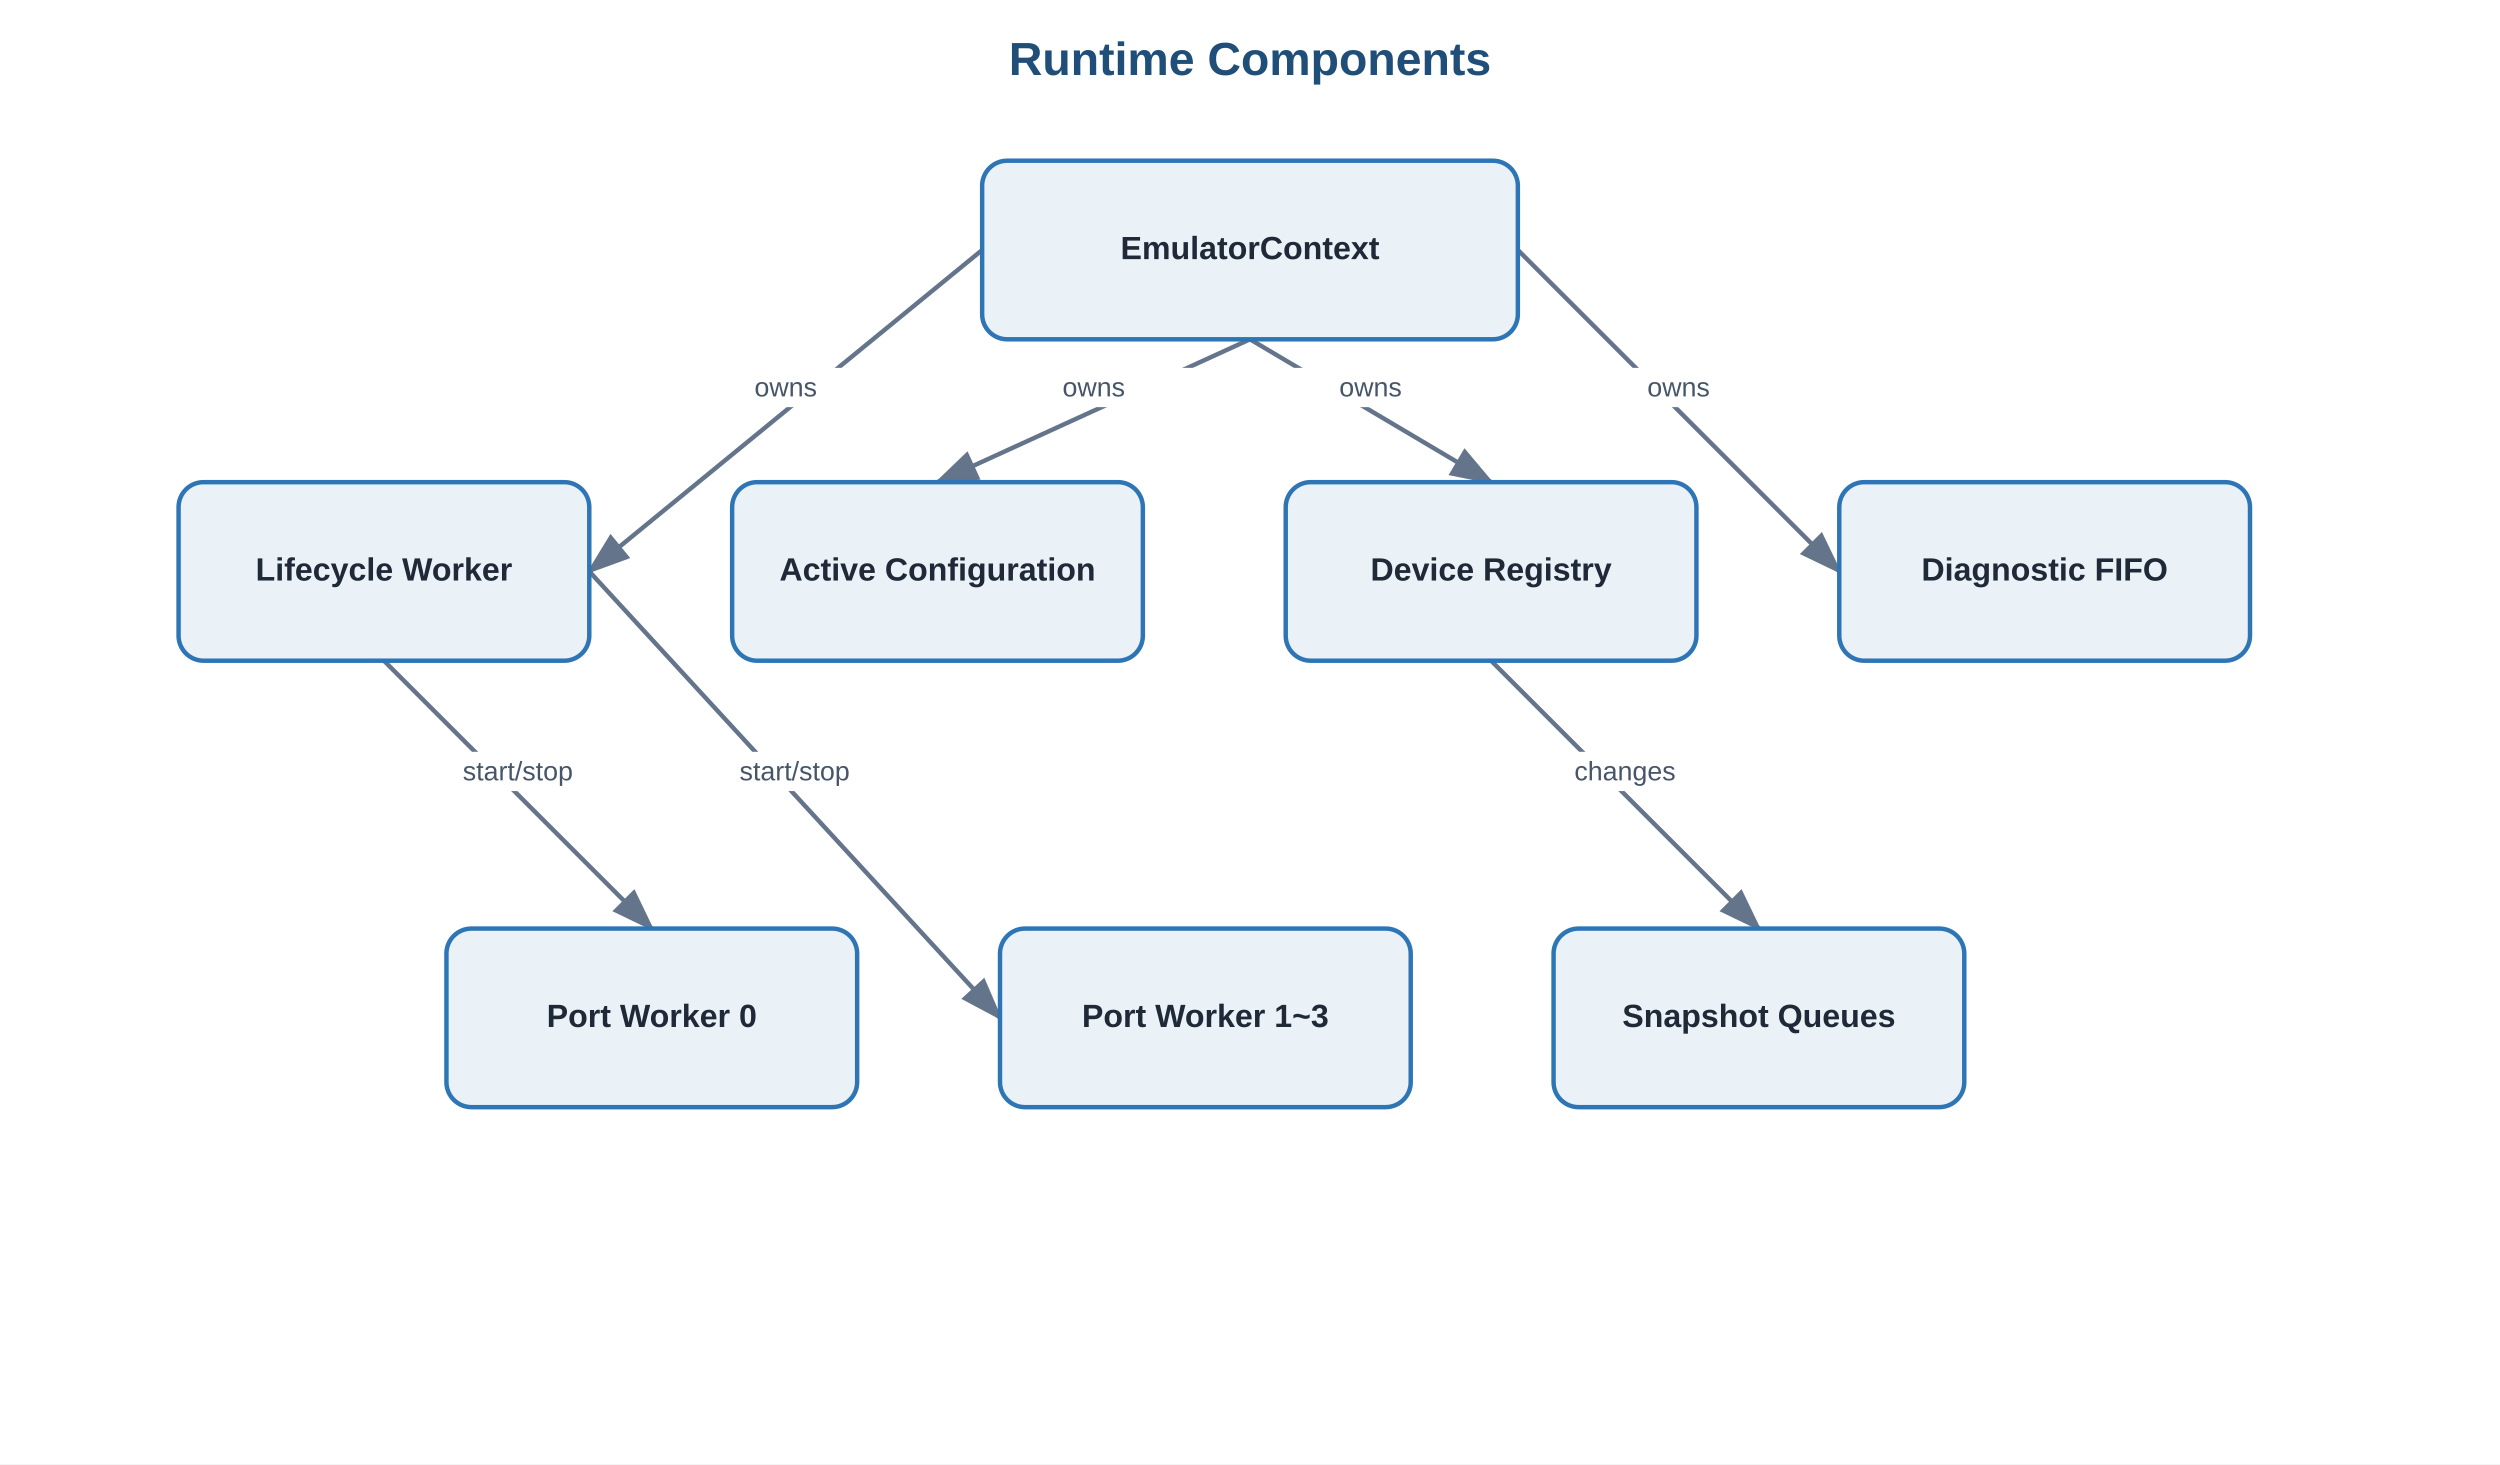
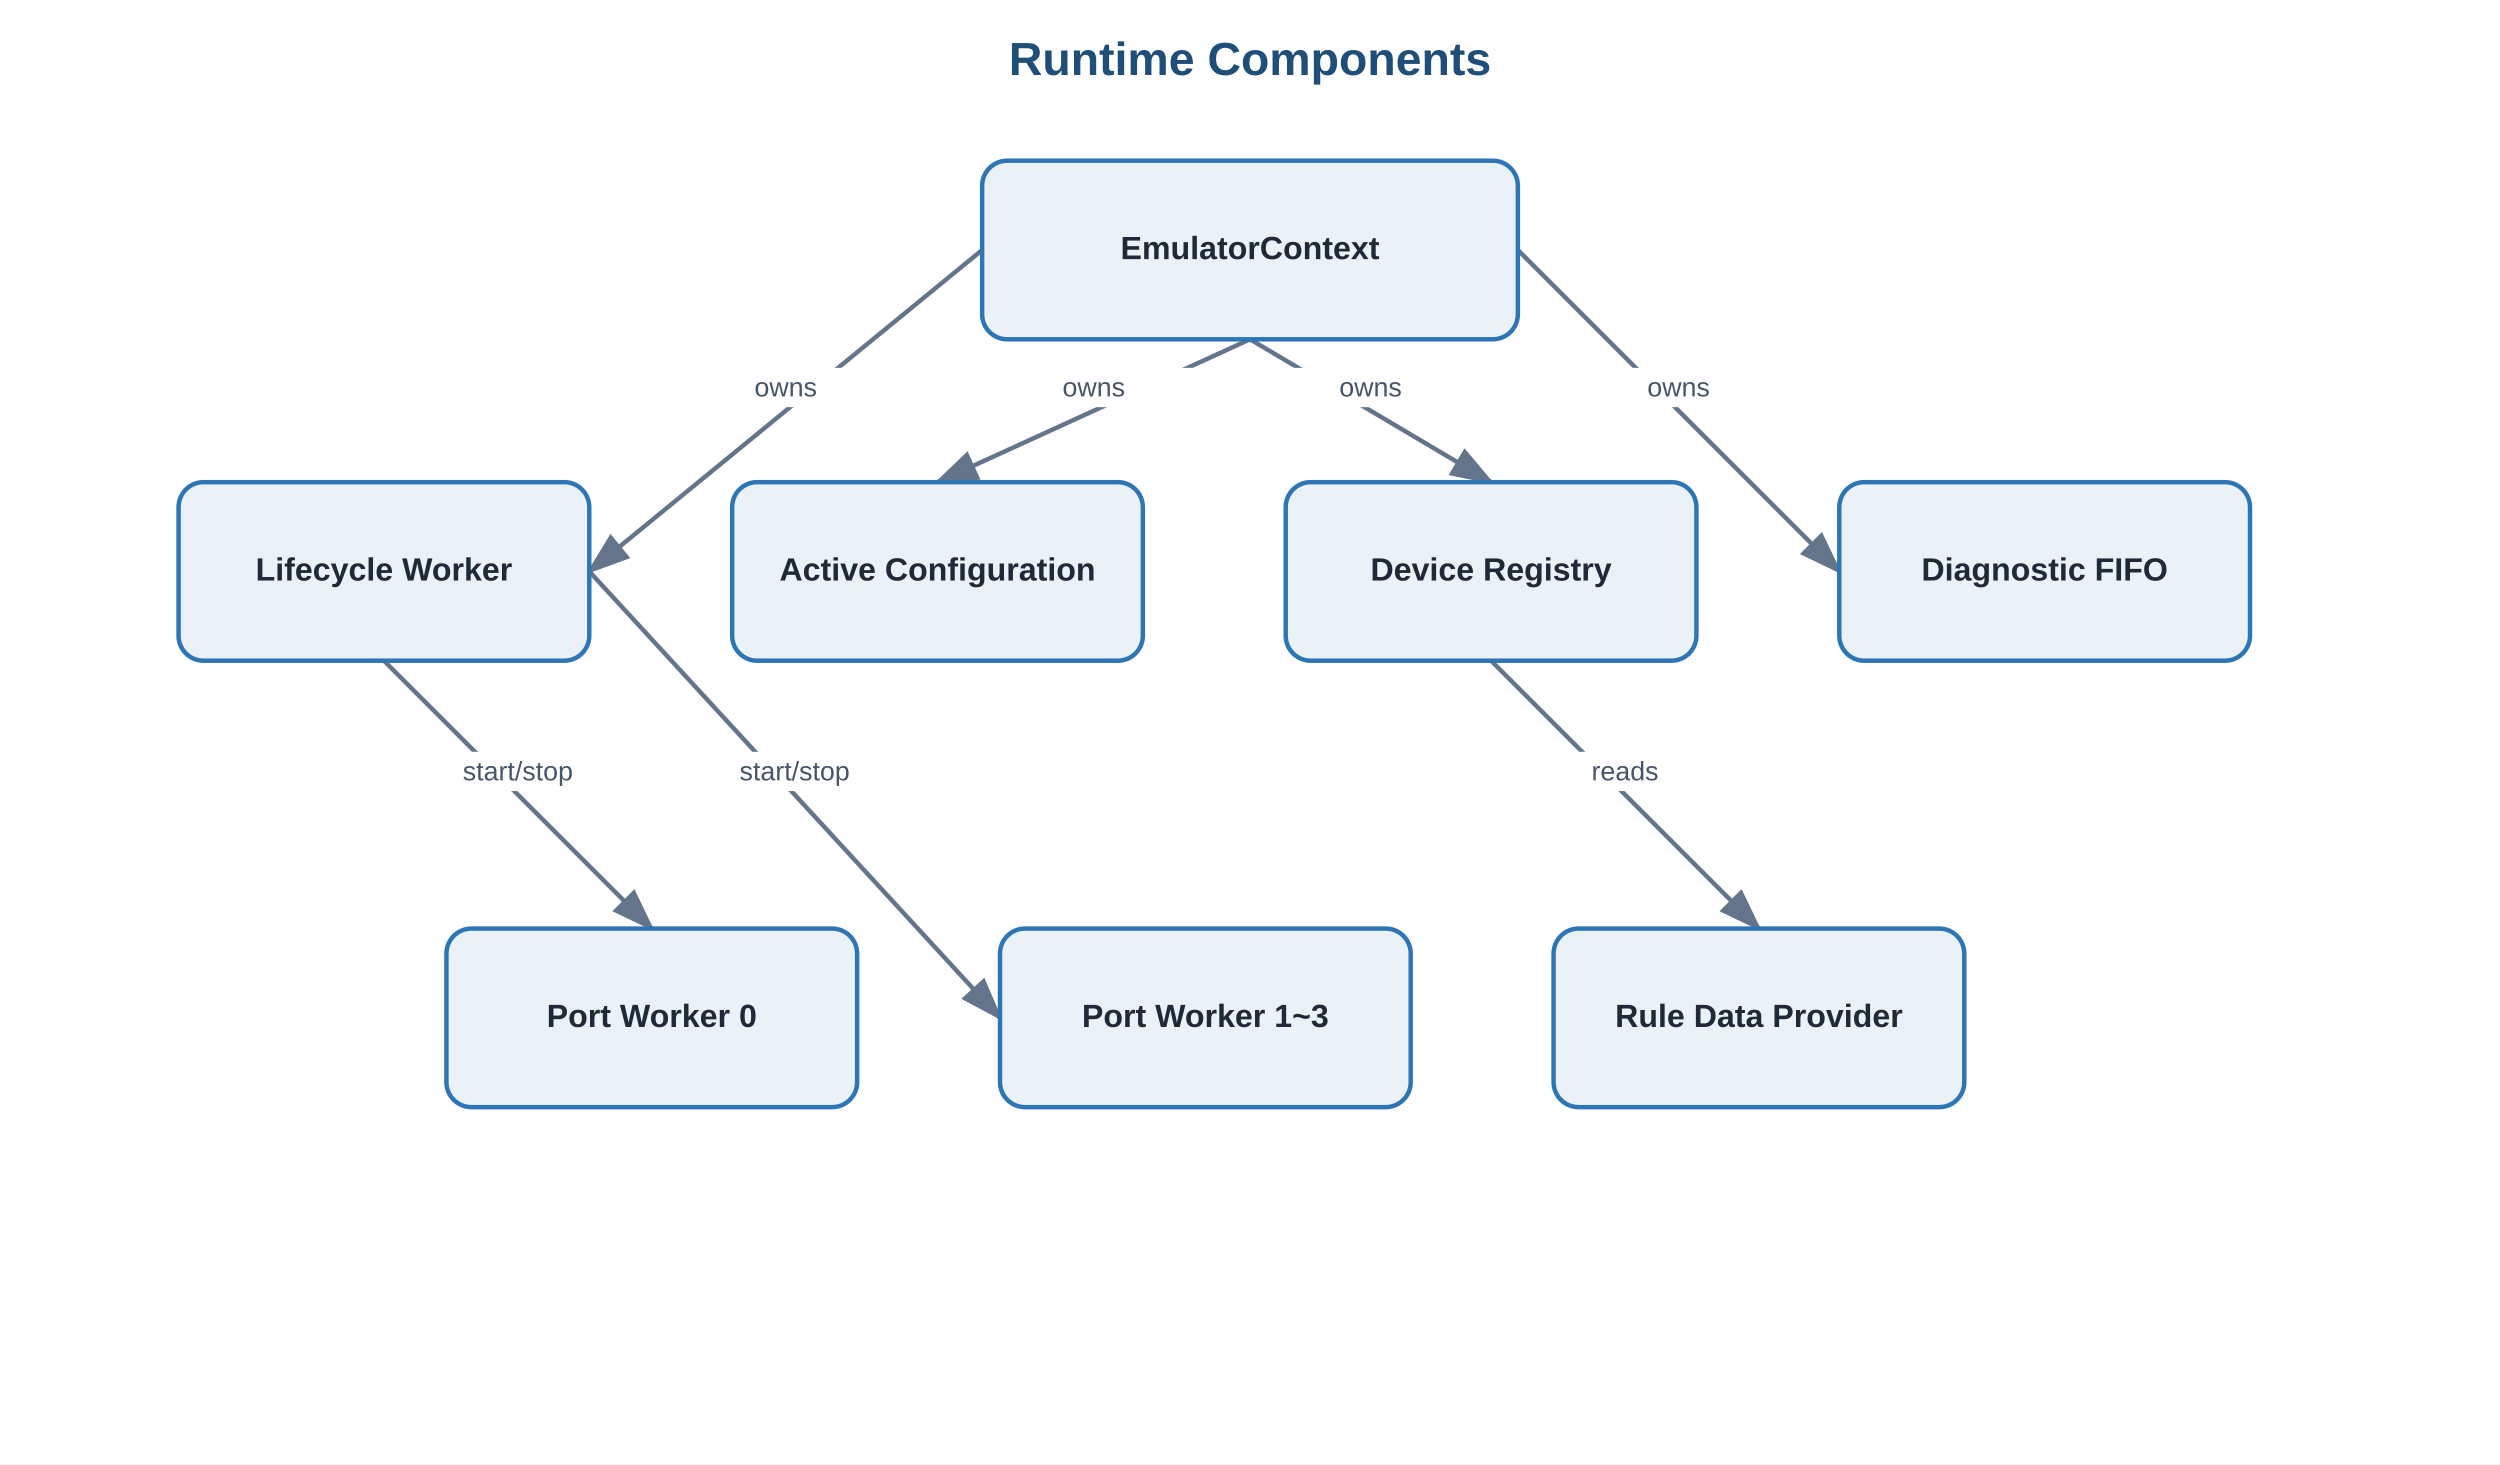
<svg xmlns="http://www.w3.org/2000/svg" width="1400" height="820" viewBox="0 0 1400 820">
  <defs>
    <marker id="arrow" markerWidth="10" markerHeight="7" refX="9" refY="3.5" orient="auto">
      <polygon points="0 0, 10 3.5, 0 7" fill="#64748B" />
    </marker>
  </defs>
  <rect width="1400" height="820" fill="#FFFFFF" />
  <text x="700.0" y="42" text-anchor="middle" font-family="Arial" font-size="26" font-weight="700" fill="#1F4E79">Runtime Components</text>
  <line x1="550" y1="140.0" x2="330" y2="320.0" stroke="#64748B" stroke-width="2.5" marker-end="url(#arrow)" />
  <rect x="370.0" y="206.0" width="140" height="22" rx="5" fill="#FFFFFF" />
  <text x="440.0" y="222.0" text-anchor="middle" font-family="Arial" font-size="15" fill="#475569">owns</text>
  <line x1="700.0" y1="190" x2="525.0" y2="270" stroke="#64748B" stroke-width="2.5" marker-end="url(#arrow)" />
  <rect x="542.5" y="206.0" width="140" height="22" rx="5" fill="#FFFFFF" />
  <text x="612.5" y="222.0" text-anchor="middle" font-family="Arial" font-size="15" fill="#475569">owns</text>
  <line x1="700.0" y1="190" x2="835.0" y2="270" stroke="#64748B" stroke-width="2.5" marker-end="url(#arrow)" />
  <rect x="697.5" y="206.0" width="140" height="22" rx="5" fill="#FFFFFF" />
  <text x="767.5" y="222.0" text-anchor="middle" font-family="Arial" font-size="15" fill="#475569">owns</text>
  <line x1="850" y1="140.0" x2="1030" y2="320.0" stroke="#64748B" stroke-width="2.5" marker-end="url(#arrow)" />
  <rect x="870.0" y="206.0" width="140" height="22" rx="5" fill="#FFFFFF" />
  <text x="940.0" y="222.0" text-anchor="middle" font-family="Arial" font-size="15" fill="#475569">owns</text>
  <line x1="215.0" y1="370" x2="365.0" y2="520" stroke="#64748B" stroke-width="2.5" marker-end="url(#arrow)" />
  <rect x="220.0" y="421.0" width="140" height="22" rx="5" fill="#FFFFFF" />
  <text x="290.0" y="437.0" text-anchor="middle" font-family="Arial" font-size="15" fill="#475569">start/stop</text>
  <line x1="330" y1="320.0" x2="560" y2="570.0" stroke="#64748B" stroke-width="2.5" marker-end="url(#arrow)" />
  <rect x="375.0" y="421.0" width="140" height="22" rx="5" fill="#FFFFFF" />
  <text x="445.0" y="437.0" text-anchor="middle" font-family="Arial" font-size="15" fill="#475569">start/stop</text>
  <line x1="835.0" y1="370" x2="985.0" y2="520" stroke="#64748B" stroke-width="2.5" marker-end="url(#arrow)" />
  <rect x="840.0" y="421.0" width="140" height="22" rx="5" fill="#FFFFFF" />
-   <text x="910.0" y="437.0" text-anchor="middle" font-family="Arial" font-size="15" fill="#475569">changes</text>
+   <text x="910.0" y="437.0" text-anchor="middle" font-family="Arial" font-size="15" fill="#475569">reads</text>
  <rect x="550" y="90" width="300" height="100" rx="14" fill="#EAF2F8" stroke="#2E75B6" stroke-width="2.5" />
  <text x="700.0" y="140.0" text-anchor="middle" dominant-baseline="middle" font-family="Arial" font-size="18" font-weight="600" fill="#1F2937">EmulatorContext</text>
  <rect x="100" y="270" width="230" height="100" rx="14" fill="#EAF2F8" stroke="#2E75B6" stroke-width="2.5" />
  <text x="215.0" y="320.0" text-anchor="middle" dominant-baseline="middle" font-family="Arial" font-size="18" font-weight="600" fill="#1F2937">Lifecycle Worker</text>
  <rect x="410" y="270" width="230" height="100" rx="14" fill="#EAF2F8" stroke="#2E75B6" stroke-width="2.5" />
  <text x="525.0" y="320.0" text-anchor="middle" dominant-baseline="middle" font-family="Arial" font-size="18" font-weight="600" fill="#1F2937">Active Configuration</text>
  <rect x="720" y="270" width="230" height="100" rx="14" fill="#EAF2F8" stroke="#2E75B6" stroke-width="2.5" />
  <text x="835.0" y="320.0" text-anchor="middle" dominant-baseline="middle" font-family="Arial" font-size="18" font-weight="600" fill="#1F2937">Device Registry</text>
  <rect x="1030" y="270" width="230" height="100" rx="14" fill="#EAF2F8" stroke="#2E75B6" stroke-width="2.5" />
  <text x="1145.0" y="320.0" text-anchor="middle" dominant-baseline="middle" font-family="Arial" font-size="18" font-weight="600" fill="#1F2937">Diagnostic FIFO</text>
  <rect x="250" y="520" width="230" height="100" rx="14" fill="#EAF2F8" stroke="#2E75B6" stroke-width="2.5" />
  <text x="365.0" y="570.0" text-anchor="middle" dominant-baseline="middle" font-family="Arial" font-size="18" font-weight="600" fill="#1F2937">Port Worker 0</text>
  <rect x="560" y="520" width="230" height="100" rx="14" fill="#EAF2F8" stroke="#2E75B6" stroke-width="2.5" />
  <text x="675.0" y="570.0" text-anchor="middle" dominant-baseline="middle" font-family="Arial" font-size="18" font-weight="600" fill="#1F2937">Port Worker 1~3</text>
  <rect x="870" y="520" width="230" height="100" rx="14" fill="#EAF2F8" stroke="#2E75B6" stroke-width="2.5" />
-   <text x="985.0" y="570.0" text-anchor="middle" dominant-baseline="middle" font-family="Arial" font-size="18" font-weight="600" fill="#1F2937">Snapshot Queues</text>
+   <text x="985.0" y="570.0" text-anchor="middle" dominant-baseline="middle" font-family="Arial" font-size="18" font-weight="600" fill="#1F2937">Rule Data Provider</text>
</svg>
